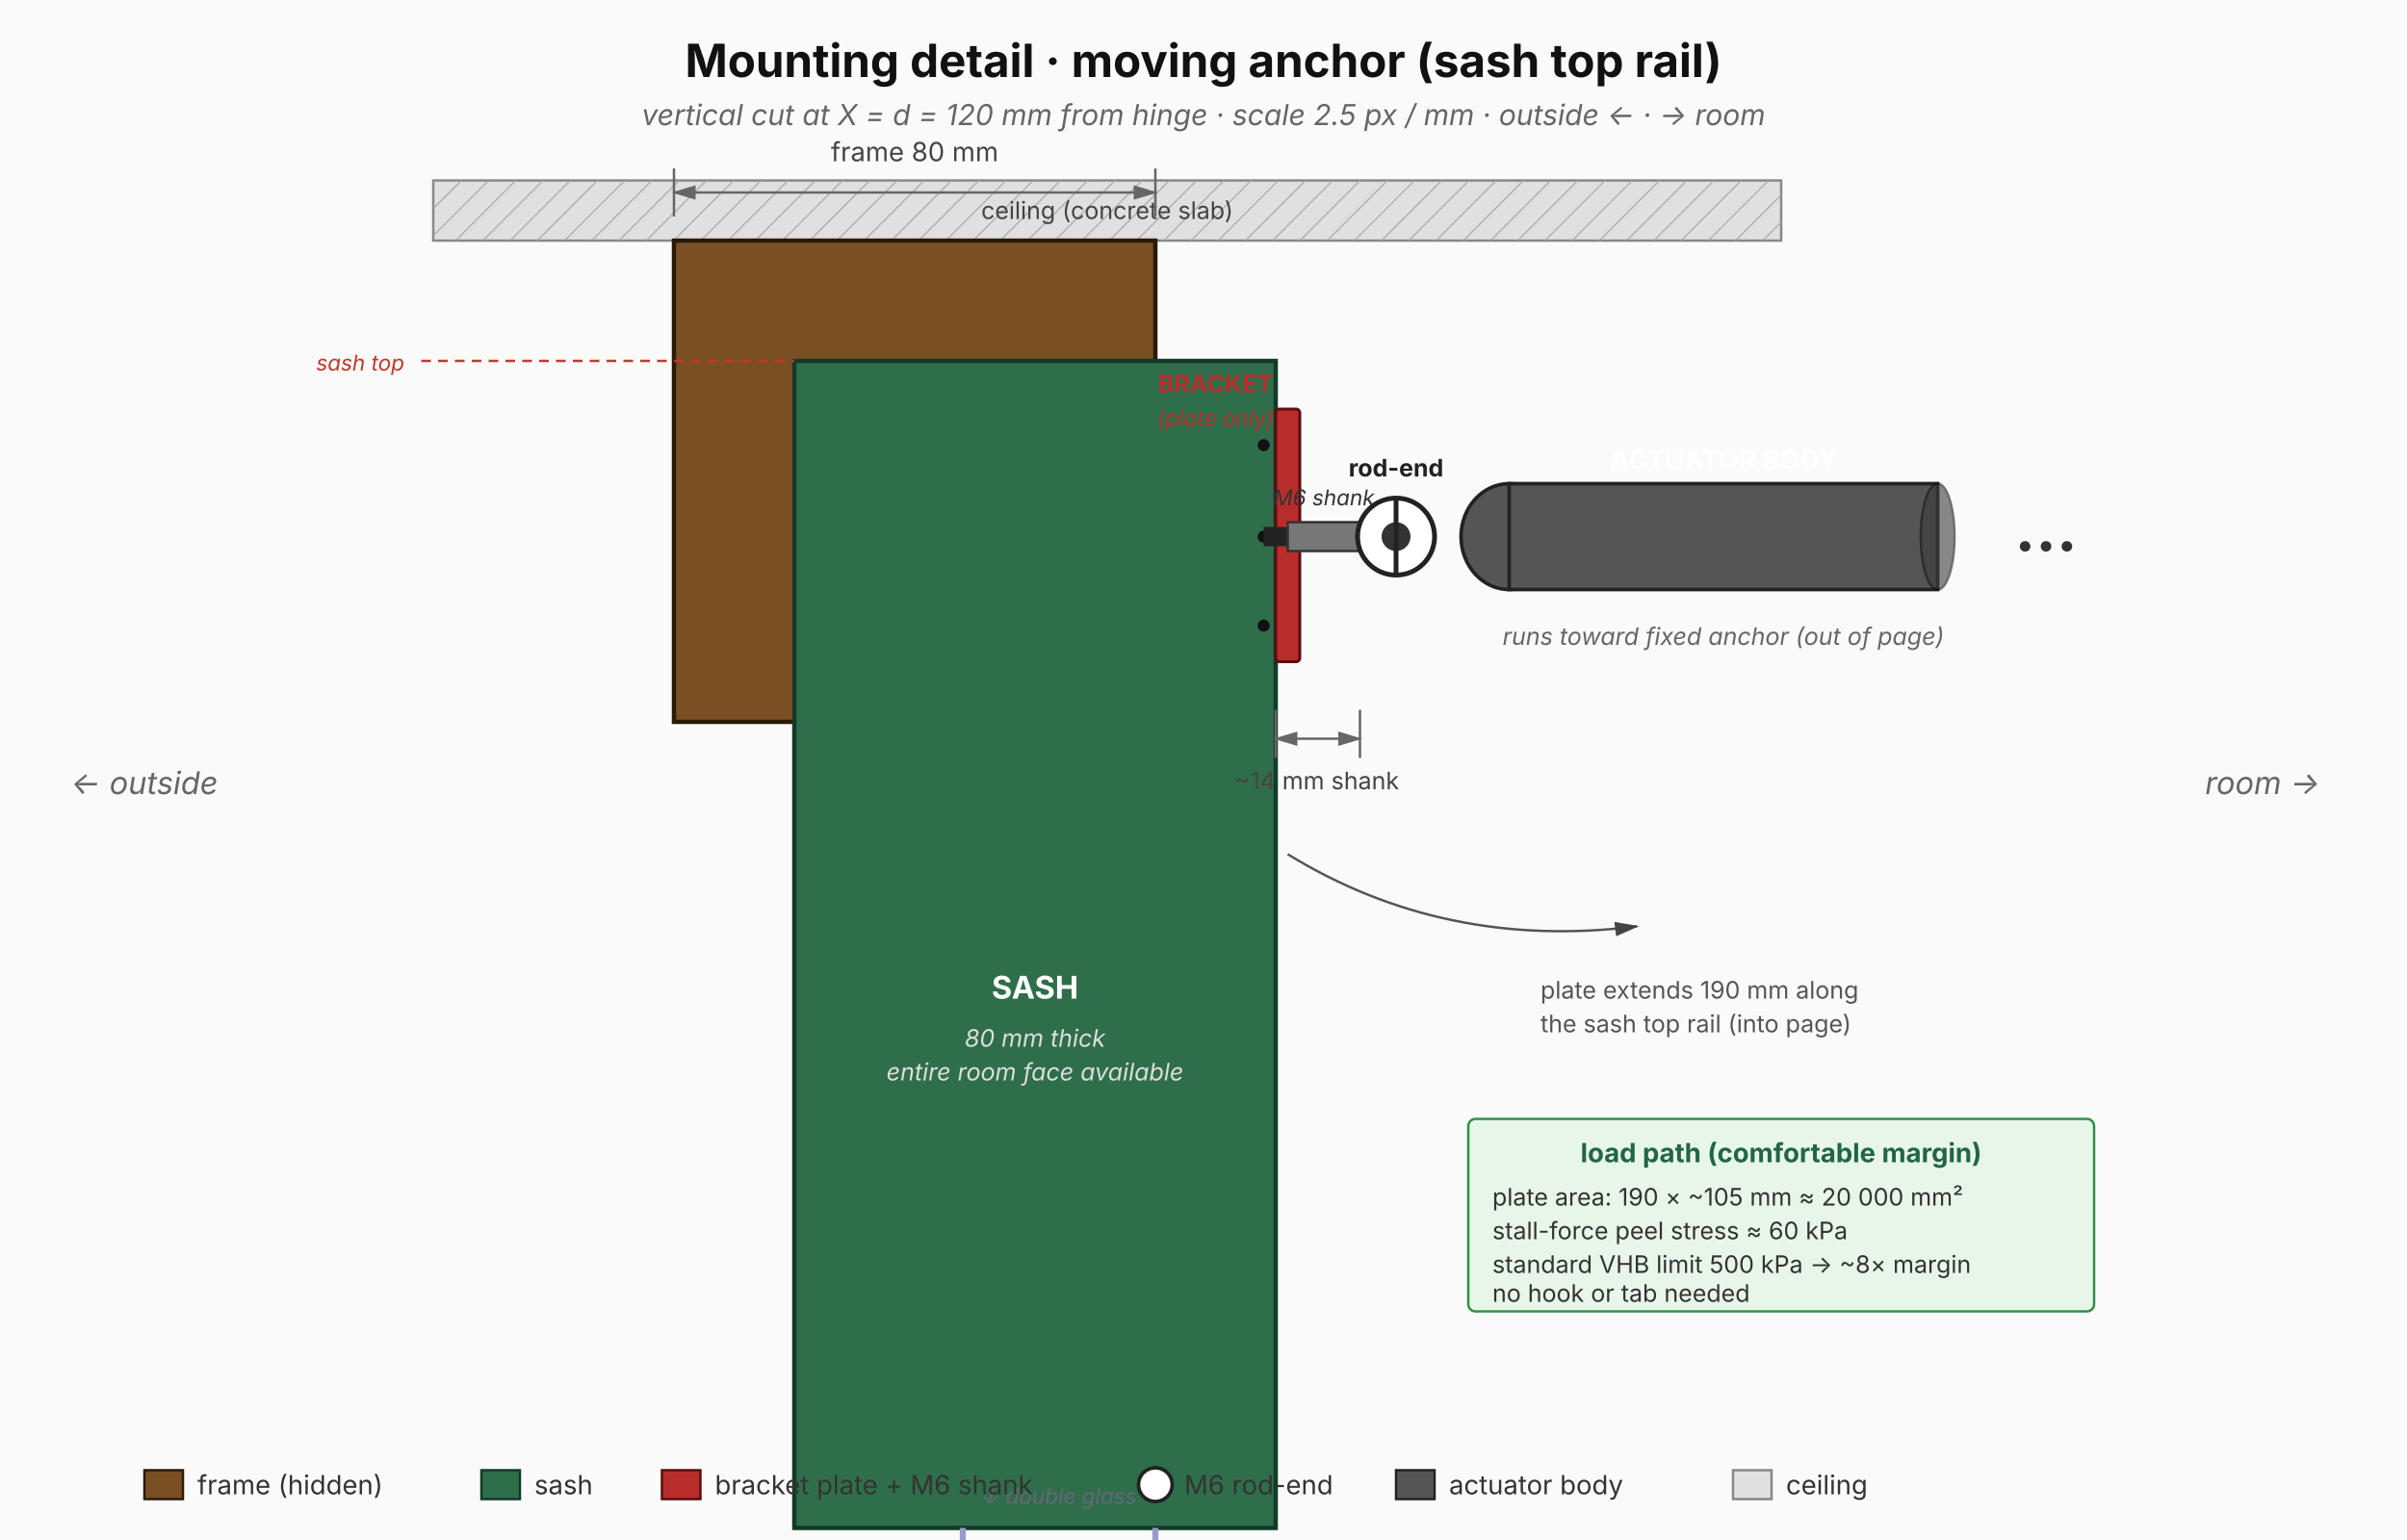
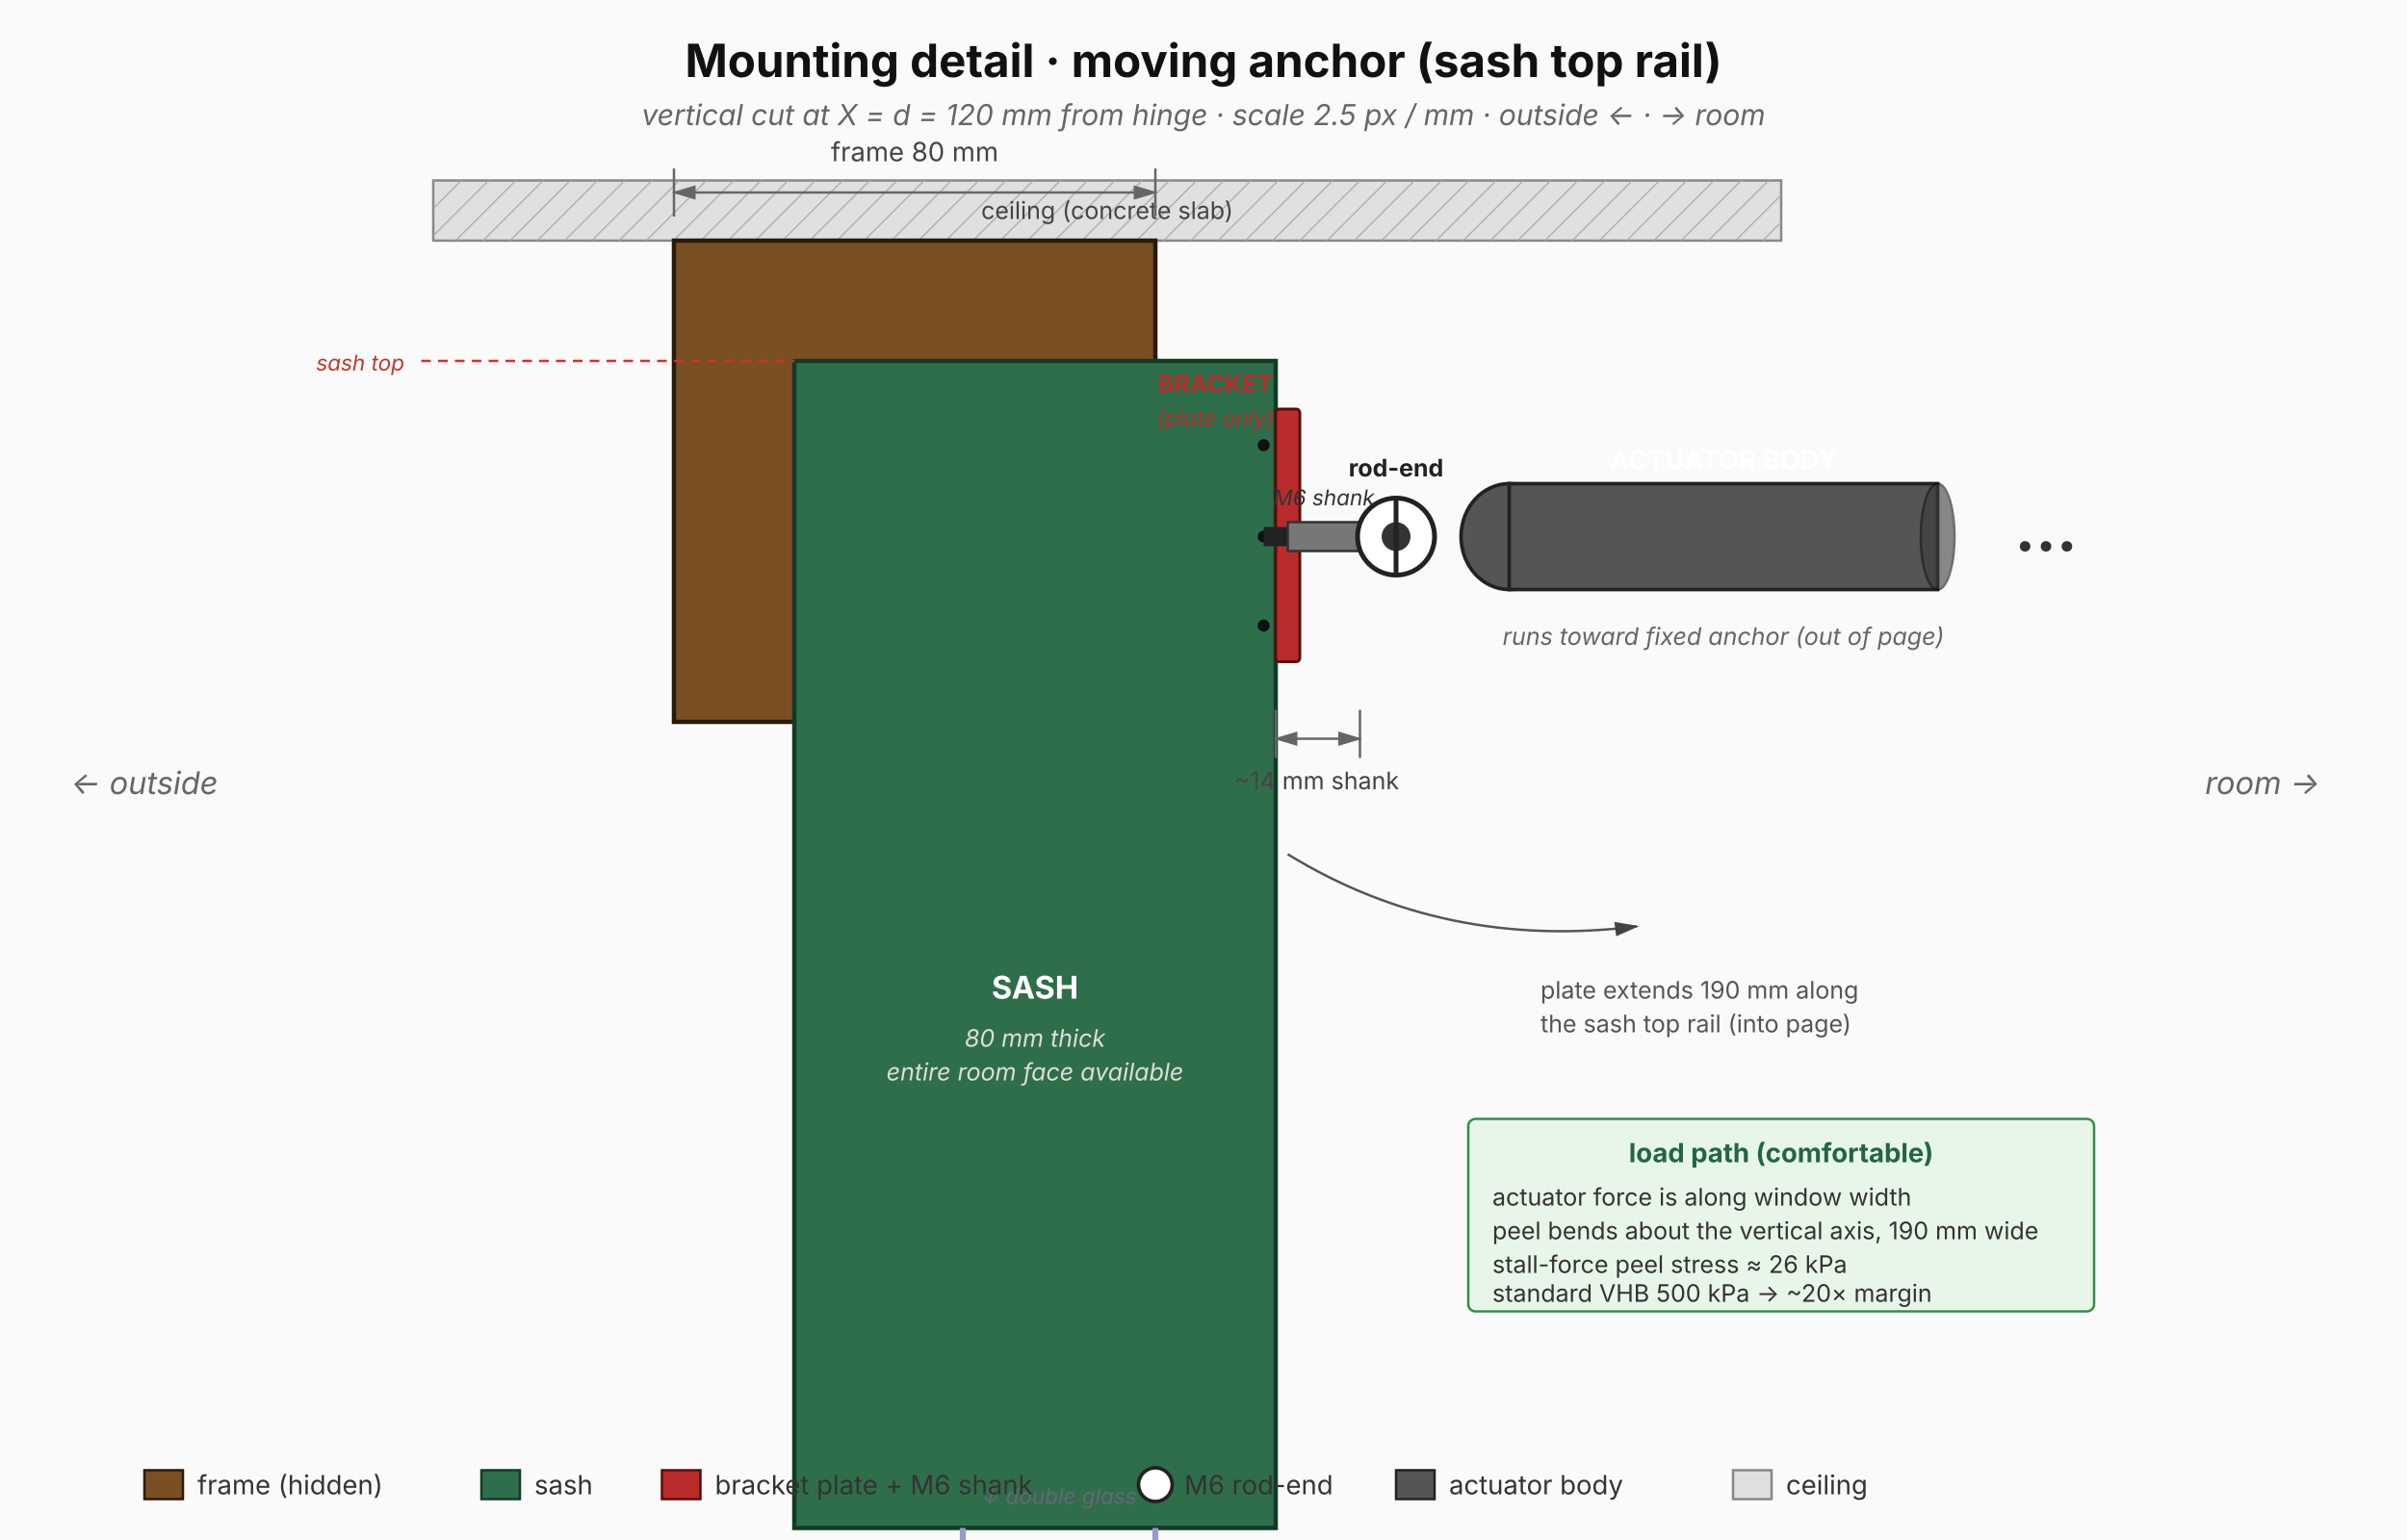
<svg xmlns="http://www.w3.org/2000/svg" viewBox="0 0 1000 640" font-family="Inter, system-ui, -apple-system, sans-serif" font-size="12">
  <defs>
    <pattern id="ceiling-hatch" patternUnits="userSpaceOnUse" width="8" height="8" patternTransform="rotate(45)">
      <line x1="0" y1="0" x2="0" y2="8" stroke="#aaa" stroke-width="1" />
    </pattern>
    <marker id="leader-arrow" markerWidth="10" markerHeight="10" refX="9" refY="3" orient="auto">
      <polygon points="0 0, 10 3, 0 6" fill="#444" />
    </marker>
    <marker id="dim-start" markerWidth="10" markerHeight="10" refX="1" refY="3" orient="auto">
      <polygon points="10 0, 0 3, 10 6" fill="#666" />
    </marker>
    <marker id="dim-end" markerWidth="10" markerHeight="10" refX="9" refY="3" orient="auto">
      <polygon points="0 0, 10 3, 0 6" fill="#666" />
    </marker>
    <marker id="red-arrow" markerWidth="10" markerHeight="10" refX="9" refY="3" orient="auto">
      <polygon points="0 0, 10 3, 0 6" fill="#c0392b" />
    </marker>
  </defs>
  <rect width="1000" height="640" fill="#fafafa" />
  <text x="500" y="32" text-anchor="middle" font-size="19" font-weight="700" fill="#111">
    Mounting detail · moving anchor (sash top rail)
  </text>
  <text x="500" y="52" text-anchor="middle" font-size="12" fill="#666" font-style="italic">
    vertical cut at X = d = 120 mm from hinge · scale 2.5 px / mm · outside ← · → room
  </text>
  <text x="60" y="330" text-anchor="middle" font-size="13" fill="#666" font-style="italic">← outside</text>
  <text x="940" y="330" text-anchor="middle" font-size="13" fill="#666" font-style="italic">room →</text>
  <g transform="translate(180, 75)">
    <rect x="0" y="0" width="560" height="25" fill="#e0e0e0" stroke="#888" />
    <rect x="0" y="0" width="560" height="25" fill="url(#ceiling-hatch)" />
    <text x="280" y="16" text-anchor="middle" font-size="10" fill="#444">ceiling (concrete slab)</text>
    <rect x="100" y="25" width="200" height="200" fill="#7a4f24" stroke="#2a1a08" stroke-width="1.8" />
    <text x="200" y="150" text-anchor="middle" font-size="12" fill="#fff" font-weight="700">FRAME</text>
    <text x="200" y="167" text-anchor="middle" font-size="10" fill="#ddd" font-style="italic">(hidden behind sash)</text>
    <line x1="100" y1="15" x2="100" y2="-5" stroke="#666" />
    <line x1="300" y1="15" x2="300" y2="-5" stroke="#666" />
    <line x1="100" y1="5" x2="300" y2="5" stroke="#666" marker-start="url(#dim-start)" marker-end="url(#dim-end)" />
    <text x="200" y="-8" text-anchor="middle" font-size="11" fill="#444">frame 80 mm</text>
    <rect x="150" y="75" width="200" height="485" fill="#2f6e4a" stroke="#123a26" stroke-width="1.8" />
    <text x="250" y="340" text-anchor="middle" font-size="13" fill="#fff" font-weight="700">SASH</text>
    <text x="250" y="360" text-anchor="middle" font-size="10" fill="#ddd" font-style="italic">80 mm thick</text>
    <text x="250" y="374" text-anchor="middle" font-size="10" fill="#ddd" font-style="italic">entire room face available</text>
    <line x1="150" y1="575" x2="150" y2="595" stroke="#666" />
    <line x1="350" y1="575" x2="350" y2="595" stroke="#666" />
    <line x1="150" y1="587" x2="350" y2="587" stroke="#666" marker-start="url(#dim-start)" marker-end="url(#dim-end)" />
    <text x="250" y="608" text-anchor="middle" font-size="11" fill="#444">sash 80 mm</text>
    <line x1="300" y1="614" x2="300" y2="632" stroke="#c0392b" stroke-width="1.2" />
    <line x1="350" y1="614" x2="350" y2="632" stroke="#c0392b" stroke-width="1.2" />
    <line x1="300" y1="624" x2="350" y2="624" stroke="#c0392b" stroke-width="1.2" marker-start="url(#dim-start)" marker-end="url(#dim-end)" />
    <text x="325" y="634" text-anchor="middle" font-size="10" fill="#c0392b" font-weight="700">lip 20 mm</text>
    <line x1="220" y1="560" x2="220" y2="575" stroke="#99c" stroke-width="2.5" />
    <line x1="300" y1="560" x2="300" y2="575" stroke="#99c" stroke-width="2.5" />
    <text x="260" y="550" text-anchor="middle" font-size="9" fill="#667" font-style="italic">↓ double glass</text>
    <g>
      <rect x="350" y="95" width="10" height="105" fill="#b92c2c" stroke="#5a0d0d" stroke-width="1.2" rx="1.5" />
      <circle cx="345" cy="110" r="2.5" fill="#111" />
      <circle cx="345" cy="148" r="2.5" fill="#111" />
      <circle cx="345" cy="185" r="2.5" fill="#111" />
      <text x="325" y="88" text-anchor="middle" font-size="10" fill="#b92c2c" font-weight="700">BRACKET</text>
      <text x="325" y="102" text-anchor="middle" font-size="9" fill="#b92c2c" font-style="italic">(plate only)</text>
      <rect x="345" y="144" width="10" height="8" fill="#222" />
      <rect x="355" y="142" width="30" height="12" fill="#777" stroke="#333" stroke-width="1" />
      <text x="370" y="135" text-anchor="middle" font-size="9" fill="#333" font-style="italic">M6 shank</text>
    </g>
    <circle cx="400" cy="148" r="16" fill="#fff" stroke="#222" stroke-width="2" />
    <circle cx="400" cy="148" r="6" fill="#333" />
    <line x1="400" y1="132" x2="400" y2="164" stroke="#222" stroke-width="2" />
    <text x="400" y="123" text-anchor="middle" font-size="10" fill="#222" font-weight="700">rod-end</text>
    <g>
      <ellipse cx="447" cy="148" rx="20" ry="22" fill="#555" stroke="#222" stroke-width="1.5" />
      <path d="M 447 126 L 625 126 L 625 170 L 447 170 Z" fill="#555" stroke="#222" stroke-width="1.5" />
      <ellipse cx="625" cy="148" rx="7" ry="22" fill="#3a3a3a" stroke="#111" stroke-width="1" opacity="0.6" />
      <text x="657" y="154" font-size="26" fill="#333" font-weight="700">…</text>
      <text x="536" y="120" text-anchor="middle" font-size="11" fill="#fff" font-weight="700">ACTUATOR BODY</text>
      <text x="536" y="193" text-anchor="middle" font-size="10" fill="#666" font-style="italic">runs toward fixed anchor (out of page)</text>
    </g>
    <line x1="350" y1="220" x2="350" y2="240" stroke="#666" />
    <line x1="385" y1="220" x2="385" y2="240" stroke="#666" />
    <line x1="350" y1="232" x2="385" y2="232" stroke="#666" marker-start="url(#dim-start)" marker-end="url(#dim-end)" />
    <text x="367" y="253" text-anchor="middle" font-size="10" fill="#444">~14 mm shank</text>
    <path d="M 355 280 Q 420 320, 500 310" fill="none" stroke="#555" stroke-width="1" marker-end="url(#leader-arrow)" />
    <text x="460" y="340" font-size="10" fill="#555">plate extends 190 mm along</text>
    <text x="460" y="354" font-size="10" fill="#555">the sash top rail (into page)</text>
    <g transform="translate(430, 390)">
      <rect x="0" y="0" width="260" height="80" fill="#e8f6ea" stroke="#2f8f47" stroke-width="1" rx="3" />
-       <text x="130" y="18" text-anchor="middle" font-size="11" fill="#264" font-weight="700">load path (comfortable margin)</text>
-       <text x="10" y="36" font-size="10" fill="#333">plate area: 190 × ~105 mm ≈ 20 000 mm²</text>
-       <text x="10" y="50" font-size="10" fill="#333">stall-force peel stress ≈ 60 kPa</text>
-       <text x="10" y="64" font-size="10" fill="#333">standard VHB limit 500 kPa → ~8× margin</text>
-       <text x="10" y="76" font-size="10" fill="#333">no hook or tab needed</text>
+       <text x="130" y="18" text-anchor="middle" font-size="11" fill="#264" font-weight="700">load path (comfortable)</text>
+       <text x="10" y="36" font-size="10" fill="#333">actuator force is along window width</text>
+       <text x="10" y="50" font-size="10" fill="#333">peel bends about the vertical axis, 190 mm wide</text>
+       <text x="10" y="64" font-size="10" fill="#333">stall-force peel stress ≈ 26 kPa</text>
+       <text x="10" y="76" font-size="10" fill="#333">standard VHB 500 kPa → ~20× margin</text>
    </g>
    <line x1="-5" y1="75" x2="150" y2="75" stroke="#c0392b" stroke-dasharray="4,3" stroke-width="1" />
    <text x="-12" y="79" text-anchor="end" font-size="9" fill="#c0392b" font-style="italic">sash top</text>
  </g>
  <g transform="translate(60, 625)">
    <rect x="0" y="-14" width="16" height="12" fill="#7a4f24" stroke="#2a1a08" />
    <text x="22" y="-4" font-size="11" fill="#333">frame (hidden)</text>
    <rect x="140" y="-14" width="16" height="12" fill="#2f6e4a" stroke="#123a26" />
    <text x="162" y="-4" font-size="11" fill="#333">sash</text>
    <rect x="215" y="-14" width="16" height="12" fill="#b92c2c" stroke="#5a0d0d" />
    <text x="237" y="-4" font-size="11" fill="#333">bracket plate + M6 shank</text>
    <circle cx="420" cy="-8" r="7" fill="#fff" stroke="#222" stroke-width="1.5" />
    <text x="432" y="-4" font-size="11" fill="#333">M6 rod-end</text>
    <rect x="520" y="-14" width="16" height="12" fill="#555" stroke="#222" />
    <text x="542" y="-4" font-size="11" fill="#333">actuator body</text>
    <rect x="660" y="-14" width="16" height="12" fill="#e0e0e0" stroke="#888" />
    <text x="682" y="-4" font-size="11" fill="#333">ceiling</text>
  </g>
</svg>
